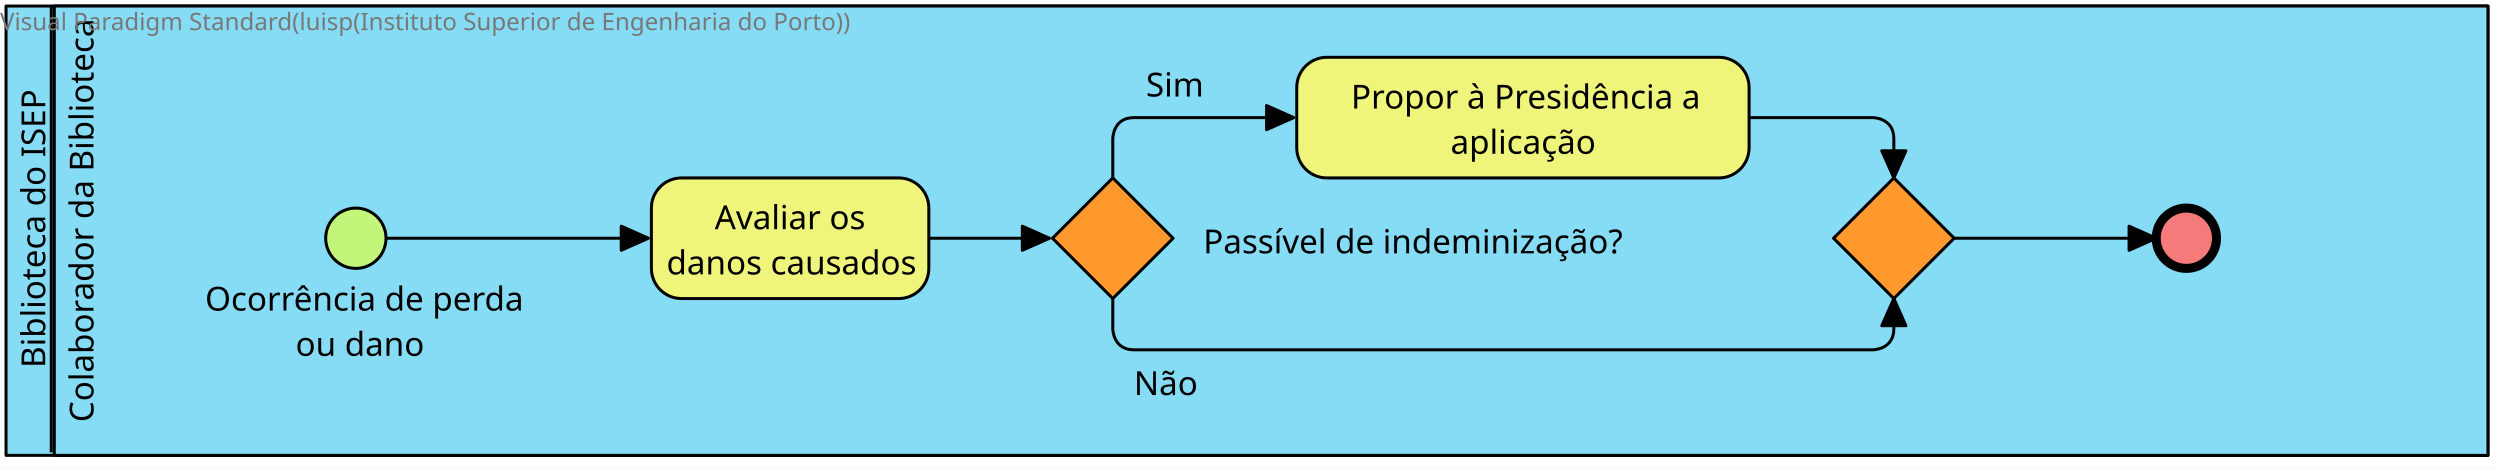
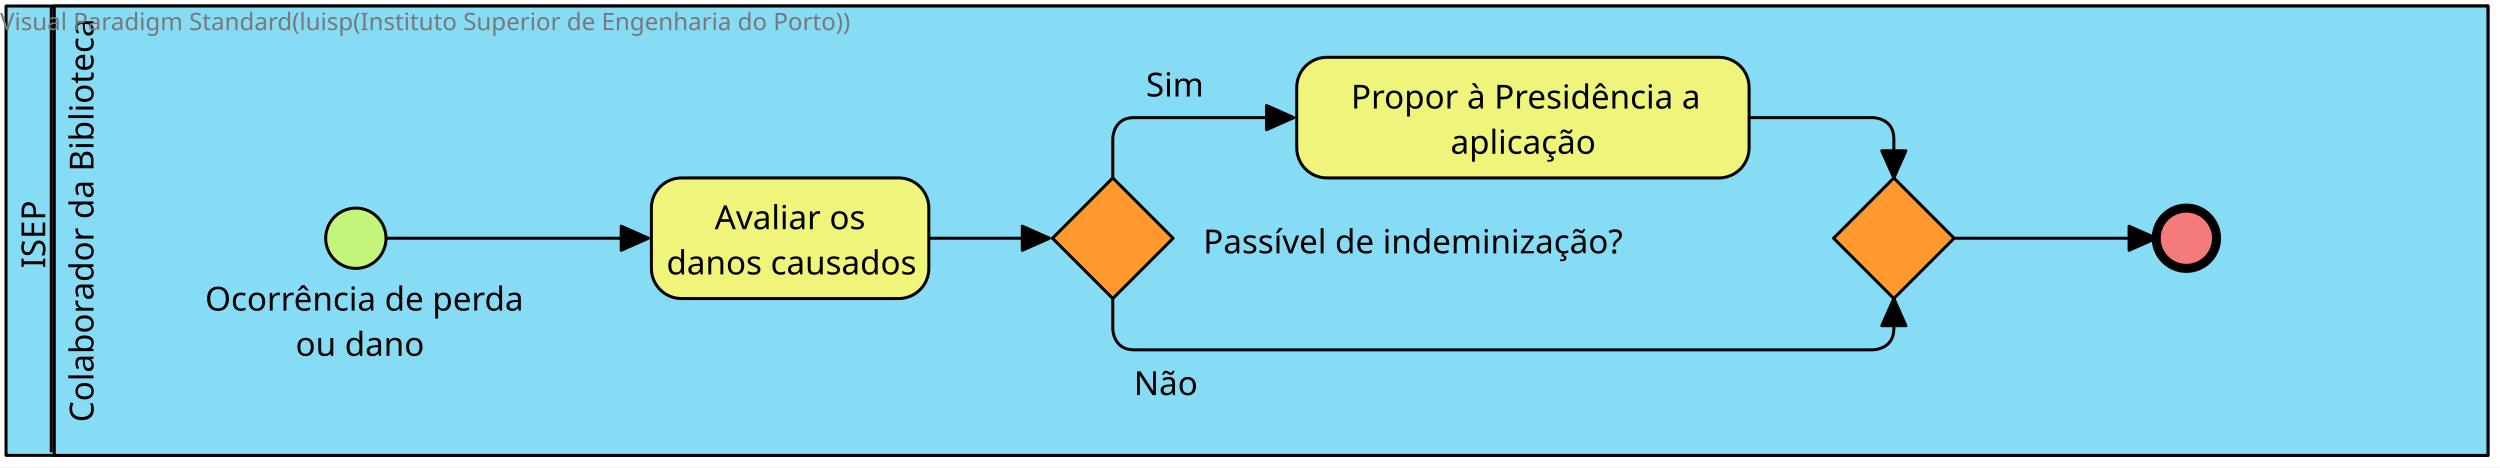
<svg xmlns="http://www.w3.org/2000/svg" fill-opacity="0" color-rendering="auto" color-interpolation="auto" text-rendering="auto" stroke="rgb(0,0,0)" stroke-linecap="square" width="829" stroke-miterlimit="10" shape-rendering="auto" stroke-opacity="0" fill="rgb(0,0,0)" stroke-dasharray="none" font-weight="normal" stroke-width="1" height="155" font-family="'Dialog'" font-style="normal" stroke-linejoin="miter" font-size="12px" stroke-dashoffset="0" image-rendering="auto">
  <defs id="genericDefs" />
  <g>
    <defs id="defs1">
      <clipPath clipPathUnits="userSpaceOnUse" id="clipPath1">
        <path d="M-7 -7 L834 -7 L834 160 L-7 160 L-7 -7 Z" />
      </clipPath>
      <clipPath clipPathUnits="userSpaceOnUse" id="clipPath2">
        <path d="M0 0 L0 149 L7 149 L7 0 Z" />
      </clipPath>
      <clipPath clipPathUnits="userSpaceOnUse" id="clipPath3">
        <path d="M0 0 L0 7 L823 7 L823 0 Z" />
      </clipPath>
      <clipPath clipPathUnits="userSpaceOnUse" id="clipPath4">
        <path d="M0 0 L0 149 L16 149 L16 0 Z" />
      </clipPath>
      <clipPath clipPathUnits="userSpaceOnUse" id="clipPath5">
        <path d="M149 0 L0 0 L0 16 L149 16 Z" />
      </clipPath>
      <clipPath clipPathUnits="userSpaceOnUse" id="clipPath6">
        <path d="M-7 -7 L818 -7 L818 160 L-7 160 L-7 -7 Z" />
      </clipPath>
      <clipPath clipPathUnits="userSpaceOnUse" id="clipPath7">
        <path d="M-7 -7 L31 -7 L31 31 L-7 31 L-7 -7 Z" />
      </clipPath>
      <clipPath clipPathUnits="userSpaceOnUse" id="clipPath8">
        <path d="M-7 -27 L103 -27 L103 51 L-7 51 L-7 -27 Z" />
      </clipPath>
      <clipPath clipPathUnits="userSpaceOnUse" id="clipPath9">
        <path d="M0 0 L0 40 L92 40 L92 0 Z" />
      </clipPath>
      <clipPath clipPathUnits="userSpaceOnUse" id="clipPath10">
        <path d="M-7 -7 L51 -7 L51 51 L-7 51 L-7 -7 Z" />
      </clipPath>
      <clipPath clipPathUnits="userSpaceOnUse" id="clipPath11">
        <path d="M-7 -27 L161 -27 L161 51 L-7 51 L-7 -27 Z" />
      </clipPath>
      <clipPath clipPathUnits="userSpaceOnUse" id="clipPath12">
        <path d="M0 0 L0 40 L150 40 L150 0 Z" />
      </clipPath>
      <clipPath clipPathUnits="userSpaceOnUse" id="clipPath13">
        <path d="M-9 -9 L33 -9 L33 33 L-9 33 L-9 -9 Z" />
      </clipPath>
      <clipPath clipPathUnits="userSpaceOnUse" id="clipPath14">
        <path d="M-113 -35 L226 -35 L226 70 L-113 70 L-113 -35 Z" />
      </clipPath>
      <clipPath clipPathUnits="userSpaceOnUse" id="clipPath15">
        <path d="M-157 -15 L314 -15 L314 30 L-157 30 L-157 -15 Z" />
      </clipPath>
      <clipPath clipPathUnits="userSpaceOnUse" id="clipPath16">
        <path d="M0 0 L191 0 L191 104 L0 104 L0 0 Z" />
      </clipPath>
      <clipPath clipPathUnits="userSpaceOnUse" id="clipPath17">
        <path d="M0 0 L0 60 L97 60 L97 95 L0 95 L0 104 L191 104 L191 0 Z" />
      </clipPath>
      <clipPath clipPathUnits="userSpaceOnUse" id="clipPath18">
        <path d="M0 0 L144 0 L144 104 L0 104 L0 0 Z" />
      </clipPath>
      <clipPath clipPathUnits="userSpaceOnUse" id="clipPath19">
        <path d="M0 0 L0 104 L109 104 L109 90 L144 90 L144 58 L131 58 L131 43 L144 43 L144 6 L112 6 L112 0 Z" />
      </clipPath>
      <clipPath clipPathUnits="userSpaceOnUse" id="clipPath20">
        <path d="M0 0 L164 0 L164 124 L0 124 L0 0 Z" />
      </clipPath>
      <clipPath clipPathUnits="userSpaceOnUse" id="clipPath21">
        <path d="M90 31 L90 46 L51 46 L51 31 ZM0 0 L0 124 L164 124 L164 98 L70 98 L70 83 L164 83 L164 0 Z" />
      </clipPath>
      <clipPath clipPathUnits="userSpaceOnUse" id="clipPath22">
        <path d="M0 0 L363 0 L363 121 L0 121 L0 0 Z" />
      </clipPath>
      <clipPath clipPathUnits="userSpaceOnUse" id="clipPath23">
        <path d="M227 23 L227 38 L70 38 L70 23 ZM89 70 L89 85 L48 85 L48 70 ZM0 0 L0 121 L363 121 L363 0 Z" />
      </clipPath>
      <clipPath clipPathUnits="userSpaceOnUse" id="clipPath24">
        <path d="M0 0 L152 0 L152 124 L0 124 L0 0 Z" />
      </clipPath>
      <clipPath clipPathUnits="userSpaceOnUse" id="clipPath25">
        <path d="M0 0 L0 83 L16 83 L16 98 L0 98 L0 124 L152 124 L152 0 Z" />
      </clipPath>
      <clipPath clipPathUnits="userSpaceOnUse" id="clipPath26">
        <path d="M0 0 L171 0 L171 104 L0 104 L0 0 Z" />
      </clipPath>
      <clipPath clipPathUnits="userSpaceOnUse" id="clipPath27">
        <path d="M0 0 L0 104 L171 104 L171 0 Z" />
      </clipPath>
      <clipPath clipPathUnits="userSpaceOnUse" id="clipPath28">
        <path d="M-41 -15 L82 -15 L82 30 L-41 30 L-41 -15 Z" />
      </clipPath>
      <clipPath clipPathUnits="userSpaceOnUse" id="clipPath29">
        <path d="M-39 -15 L78 -15 L78 30 L-39 30 L-39 -15 Z" />
      </clipPath>
    </defs>
    <g fill="white" text-rendering="geometricPrecision" fill-opacity="1" stroke-opacity="1" stroke="white">
      <rect x="0" width="829" height="155" y="0" stroke="none" />
    </g>
    <g font-size="11px" transform="translate(2,2)" fill-opacity="1" fill="rgb(135,220,245)" text-rendering="geometricPrecision" image-rendering="optimizeQuality" font-family="sans-serif" stroke="rgb(135,220,245)" stroke-opacity="1">
      <rect x="0" width="823" height="149" y="0" clip-path="url(#clipPath1)" stroke="none" />
    </g>
    <g stroke-linecap="butt" font-size="11px" transform="translate(2,2)" fill-opacity="1" fill="black" text-rendering="geometricPrecision" image-rendering="optimizeQuality" font-family="sans-serif" stroke-linejoin="round" stroke="black" stroke-opacity="1" stroke-miterlimit="0">
      <rect fill="none" x="0" width="823" height="149" y="0" clip-path="url(#clipPath1)" />
      <line y2="148" fill="none" x1="15" clip-path="url(#clipPath1)" x2="15" y1="0" />
    </g>
    <g font-size="11px" transform="translate(76.5,76.5) rotate(-90) translate(-74.5,-74.5)" fill-opacity="1" fill="black" text-rendering="geometricPrecision" image-rendering="optimizeQuality" font-family="sans-serif" stroke="black" stroke-opacity="1">
-       <text x="29" xml:space="preserve" y="13" clip-path="url(#clipPath5)" stroke="none">Biblioteca do ISEP</text>
+       <text x="62" xml:space="preserve" y="13" clip-path="url(#clipPath5)" stroke="none">ISEP</text>
    </g>
    <g font-size="11px" transform="translate(18,2)" fill-opacity="1" fill="rgb(135,220,245)" text-rendering="geometricPrecision" image-rendering="optimizeQuality" font-family="sans-serif" stroke="rgb(135,220,245)" stroke-opacity="1">
      <rect x="0" width="807" height="149" y="0" clip-path="url(#clipPath6)" stroke="none" />
    </g>
    <g stroke-linecap="butt" font-size="11px" transform="translate(18,2)" fill-opacity="1" fill="black" text-rendering="geometricPrecision" image-rendering="optimizeQuality" font-family="sans-serif" stroke-linejoin="round" stroke="black" stroke-opacity="1" stroke-miterlimit="0">
      <rect fill="none" x="0" width="807" height="149" y="0" clip-path="url(#clipPath6)" />
    </g>
    <g font-size="11px" transform="translate(92.5,76.5) rotate(-90) translate(-74.5,-74.5)" fill-opacity="1" fill="black" text-rendering="geometricPrecision" image-rendering="optimizeQuality" font-family="sans-serif" stroke="black" stroke-opacity="1">
      <text x="11" xml:space="preserve" y="13" clip-path="url(#clipPath5)" stroke="none">Colaborador da Biblioteca</text>
    </g>
    <g font-size="11px" transform="translate(108,69)" fill-opacity="1" fill="rgb(195,245,122)" text-rendering="geometricPrecision" image-rendering="optimizeQuality" font-family="sans-serif" stroke="rgb(195,245,122)" stroke-opacity="1">
      <circle r="10" clip-path="url(#clipPath7)" cx="10" cy="10" stroke="none" />
    </g>
    <g stroke-linecap="butt" font-size="11px" transform="translate(108,69)" fill-opacity="1" fill="black" text-rendering="geometricPrecision" image-rendering="optimizeQuality" font-family="sans-serif" stroke-linejoin="round" stroke="black" stroke-opacity="1" stroke-miterlimit="0">
      <circle fill="none" r="10" clip-path="url(#clipPath7)" cx="10" cy="10" />
    </g>
    <g font-size="11px" transform="translate(216,59)" fill-opacity="1" fill="rgb(238,245,122)" text-rendering="geometricPrecision" image-rendering="optimizeQuality" font-family="sans-serif" stroke="rgb(238,245,122)" stroke-opacity="1">
      <rect x="0" y="0" clip-path="url(#clipPath8)" width="92" rx="10" ry="10" height="40" stroke="none" />
    </g>
    <g stroke-linecap="butt" font-size="11px" transform="translate(216,59)" fill-opacity="1" fill="black" text-rendering="geometricPrecision" image-rendering="optimizeQuality" font-family="sans-serif" stroke-linejoin="round" stroke="black" stroke-opacity="1" stroke-miterlimit="0">
      <rect x="0" y="0" clip-path="url(#clipPath8)" fill="none" width="92" rx="10" ry="10" height="40" />
    </g>
    <g font-size="11px" transform="translate(216,59)" fill-opacity="1" fill="black" text-rendering="geometricPrecision" image-rendering="optimizeQuality" font-family="sans-serif" stroke="black" stroke-opacity="1">
      <text x="21" xml:space="preserve" y="17" clip-path="url(#clipPath9)" stroke="none">Avaliar os</text>
      <text x="5" xml:space="preserve" y="32" clip-path="url(#clipPath9)" stroke="none">danos causados</text>
    </g>
    <g font-size="11px" transform="translate(349,59)" fill-opacity="1" fill="rgb(255,153,46)" text-rendering="geometricPrecision" image-rendering="optimizeQuality" font-family="sans-serif" stroke="rgb(255,153,46)" stroke-opacity="1">
      <polygon points=" 20 0 40 20 20 40 0 20" stroke="none" clip-path="url(#clipPath10)" />
    </g>
    <g stroke-linecap="butt" font-size="11px" transform="translate(349,59)" fill-opacity="1" fill="black" text-rendering="geometricPrecision" image-rendering="optimizeQuality" font-family="sans-serif" stroke-linejoin="round" stroke="black" stroke-opacity="1" stroke-miterlimit="0">
      <polygon fill="none" points=" 20 0 40 20 20 40 0 20" clip-path="url(#clipPath10)" />
    </g>
    <g font-size="11px" transform="translate(430,19)" fill-opacity="1" fill="rgb(238,245,122)" text-rendering="geometricPrecision" image-rendering="optimizeQuality" font-family="sans-serif" stroke="rgb(238,245,122)" stroke-opacity="1">
      <rect x="0" y="0" clip-path="url(#clipPath11)" width="150" rx="10" ry="10" height="40" stroke="none" />
    </g>
    <g stroke-linecap="butt" font-size="11px" transform="translate(430,19)" fill-opacity="1" fill="black" text-rendering="geometricPrecision" image-rendering="optimizeQuality" font-family="sans-serif" stroke-linejoin="round" stroke="black" stroke-opacity="1" stroke-miterlimit="0">
      <rect x="0" y="0" clip-path="url(#clipPath11)" fill="none" width="150" rx="10" ry="10" height="40" />
    </g>
    <g font-size="11px" transform="translate(430,19)" fill-opacity="1" fill="black" text-rendering="geometricPrecision" image-rendering="optimizeQuality" font-family="sans-serif" stroke="black" stroke-opacity="1">
      <text x="18" xml:space="preserve" y="17" clip-path="url(#clipPath12)" stroke="none">Propor à Presidência a</text>
      <text x="51" xml:space="preserve" y="32" clip-path="url(#clipPath12)" stroke="none">aplicação</text>
    </g>
    <g font-size="11px" transform="translate(608,59)" fill-opacity="1" fill="rgb(255,153,46)" text-rendering="geometricPrecision" image-rendering="optimizeQuality" font-family="sans-serif" stroke="rgb(255,153,46)" stroke-opacity="1">
      <polygon points=" 20 0 40 20 20 40 0 20" stroke="none" clip-path="url(#clipPath10)" />
    </g>
    <g stroke-linecap="butt" font-size="11px" transform="translate(608,59)" fill-opacity="1" fill="black" text-rendering="geometricPrecision" image-rendering="optimizeQuality" font-family="sans-serif" stroke-linejoin="round" stroke="black" stroke-opacity="1" stroke-miterlimit="0">
      <polygon fill="none" points=" 20 0 40 20 20 40 0 20" clip-path="url(#clipPath10)" />
    </g>
    <g font-size="11px" transform="translate(715,69)" fill-opacity="1" fill="rgb(245,122,122)" text-rendering="geometricPrecision" image-rendering="optimizeQuality" font-family="sans-serif" stroke="rgb(245,122,122)" stroke-opacity="1">
      <circle r="10" clip-path="url(#clipPath13)" cx="10" cy="10" stroke="none" />
    </g>
    <g fill-opacity="1" text-rendering="geometricPrecision" stroke="black" stroke-linecap="butt" transform="translate(715,69)" stroke-miterlimit="0" stroke-opacity="1" fill="black" stroke-width="3" font-family="sans-serif" stroke-linejoin="round" font-size="11px" image-rendering="optimizeQuality">
      <circle fill="none" r="10" clip-path="url(#clipPath13)" cx="10" cy="10" />
    </g>
    <g font-size="11px" transform="translate(62,89)" fill-opacity="1" fill="black" text-rendering="geometricPrecision" image-rendering="optimizeQuality" font-family="sans-serif" stroke="black" stroke-opacity="1">
      <text x="6" xml:space="preserve" y="14" clip-path="url(#clipPath14)" stroke="none">Ocorrência de perda</text>
      <text x="36" xml:space="preserve" y="29" clip-path="url(#clipPath14)" stroke="none">ou dano</text>
    </g>
    <g font-size="11px" transform="translate(389,72)" fill-opacity="1" fill="black" text-rendering="geometricPrecision" image-rendering="optimizeQuality" font-family="sans-serif" stroke="black" stroke-opacity="1">
      <text x="10" xml:space="preserve" y="12" clip-path="url(#clipPath15)" stroke="none">Passível de indeminização?</text>
    </g>
    <g stroke-linecap="butt" font-size="11px" transform="translate(78,29)" fill-opacity="1" fill="black" text-rendering="geometricPrecision" image-rendering="optimizeQuality" font-family="sans-serif" stroke-linejoin="round" stroke="black" stroke-opacity="1">
      <line y2="50" fill="none" x1="50" clip-path="url(#clipPath17)" x2="137" y1="50" />
      <polygon points=" 137 50 128 46 128 54" clip-path="url(#clipPath17)" stroke="none" />
      <polygon fill="none" points=" 137 50 128 46 128 54" clip-path="url(#clipPath17)" />
    </g>
    <g stroke-linecap="butt" font-size="11px" transform="translate(258,29)" fill-opacity="1" fill="black" text-rendering="geometricPrecision" image-rendering="optimizeQuality" font-family="sans-serif" stroke-linejoin="round" stroke="black" stroke-opacity="1">
      <line y2="50" fill="none" x1="50" clip-path="url(#clipPath19)" x2="90" y1="50" />
      <polygon points=" 90 50 81 46 81 54" clip-path="url(#clipPath19)" stroke="none" />
      <polygon fill="none" points=" 90 50 81 46 81 54" clip-path="url(#clipPath19)" />
    </g>
    <g stroke-linecap="butt" font-size="11px" transform="translate(319,-11)" fill-opacity="1" fill="black" text-rendering="geometricPrecision" image-rendering="optimizeQuality" font-family="sans-serif" stroke-linejoin="round" stroke="black" stroke-opacity="1">
      <path fill="none" d="M50 70 L50 57 C50 57 50 50 57 50 M57 50 L110 50" clip-path="url(#clipPath21)" />
      <polygon points=" 110 50 101 46 101 54" clip-path="url(#clipPath21)" stroke="none" />
      <polygon fill="none" points=" 110 50 101 46 101 54" clip-path="url(#clipPath21)" />
    </g>
    <g stroke-linecap="butt" font-size="11px" transform="translate(319,49)" fill-opacity="1" fill="black" text-rendering="geometricPrecision" image-rendering="optimizeQuality" font-family="sans-serif" stroke-linejoin="round" stroke="black" stroke-opacity="1">
      <path fill="none" d="M50 50 L50 60 C50 60 50 67 57 67 M57 67 L302 67 C302 67 309 67 309 60 M309 60 L309 50" clip-path="url(#clipPath23)" />
      <polygon points=" 309 50 305 59 313 59" clip-path="url(#clipPath23)" stroke="none" />
      <polygon fill="none" points=" 309 50 305 59 313 59" clip-path="url(#clipPath23)" />
    </g>
    <g stroke-linecap="butt" font-size="11px" transform="translate(530,-11)" fill-opacity="1" fill="black" text-rendering="geometricPrecision" image-rendering="optimizeQuality" font-family="sans-serif" stroke-linejoin="round" stroke="black" stroke-opacity="1">
      <path fill="none" d="M50 50 L91 50 C91 50 98 50 98 57 M98 57 L98 70" clip-path="url(#clipPath25)" />
      <polygon points=" 98 70 102 61 94 61" clip-path="url(#clipPath25)" stroke="none" />
      <polygon fill="none" points=" 98 70 102 61 94 61" clip-path="url(#clipPath25)" />
    </g>
    <g stroke-linecap="butt" font-size="11px" transform="translate(598,29)" fill-opacity="1" fill="black" text-rendering="geometricPrecision" image-rendering="optimizeQuality" font-family="sans-serif" stroke-linejoin="round" stroke="black" stroke-opacity="1">
      <line y2="50" fill="none" x1="50" clip-path="url(#clipPath27)" x2="117" y1="50" />
      <polygon points=" 117 50 108 46 108 54" clip-path="url(#clipPath27)" stroke="none" />
      <polygon fill="none" points=" 117 50 108 46 108 54" clip-path="url(#clipPath27)" />
    </g>
    <g font-size="11px" transform="translate(367,119)" fill-opacity="1" fill="black" text-rendering="geometricPrecision" image-rendering="optimizeQuality" font-family="sans-serif" stroke="black" stroke-opacity="1">
      <text x="9" xml:space="preserve" y="12" clip-path="url(#clipPath28)" stroke="none">Não</text>
    </g>
    <g font-size="11px" transform="translate(370,20)" fill-opacity="1" fill="black" text-rendering="geometricPrecision" image-rendering="optimizeQuality" font-family="sans-serif" stroke="black" stroke-opacity="1">
      <text x="10" xml:space="preserve" y="12" clip-path="url(#clipPath29)" stroke="none">Sim</text>
    </g>
    <g font-size="8px" fill-opacity="1" fill="rgb(120,120,120)" text-rendering="geometricPrecision" image-rendering="optimizeQuality" stroke="rgb(120,120,120)" stroke-opacity="1">
      <text x="0" xml:space="preserve" y="10" stroke="none">Visual Paradigm Standard(luisp(Instituto Superior de Engenharia do Porto))</text>
    </g>
  </g>
</svg>
